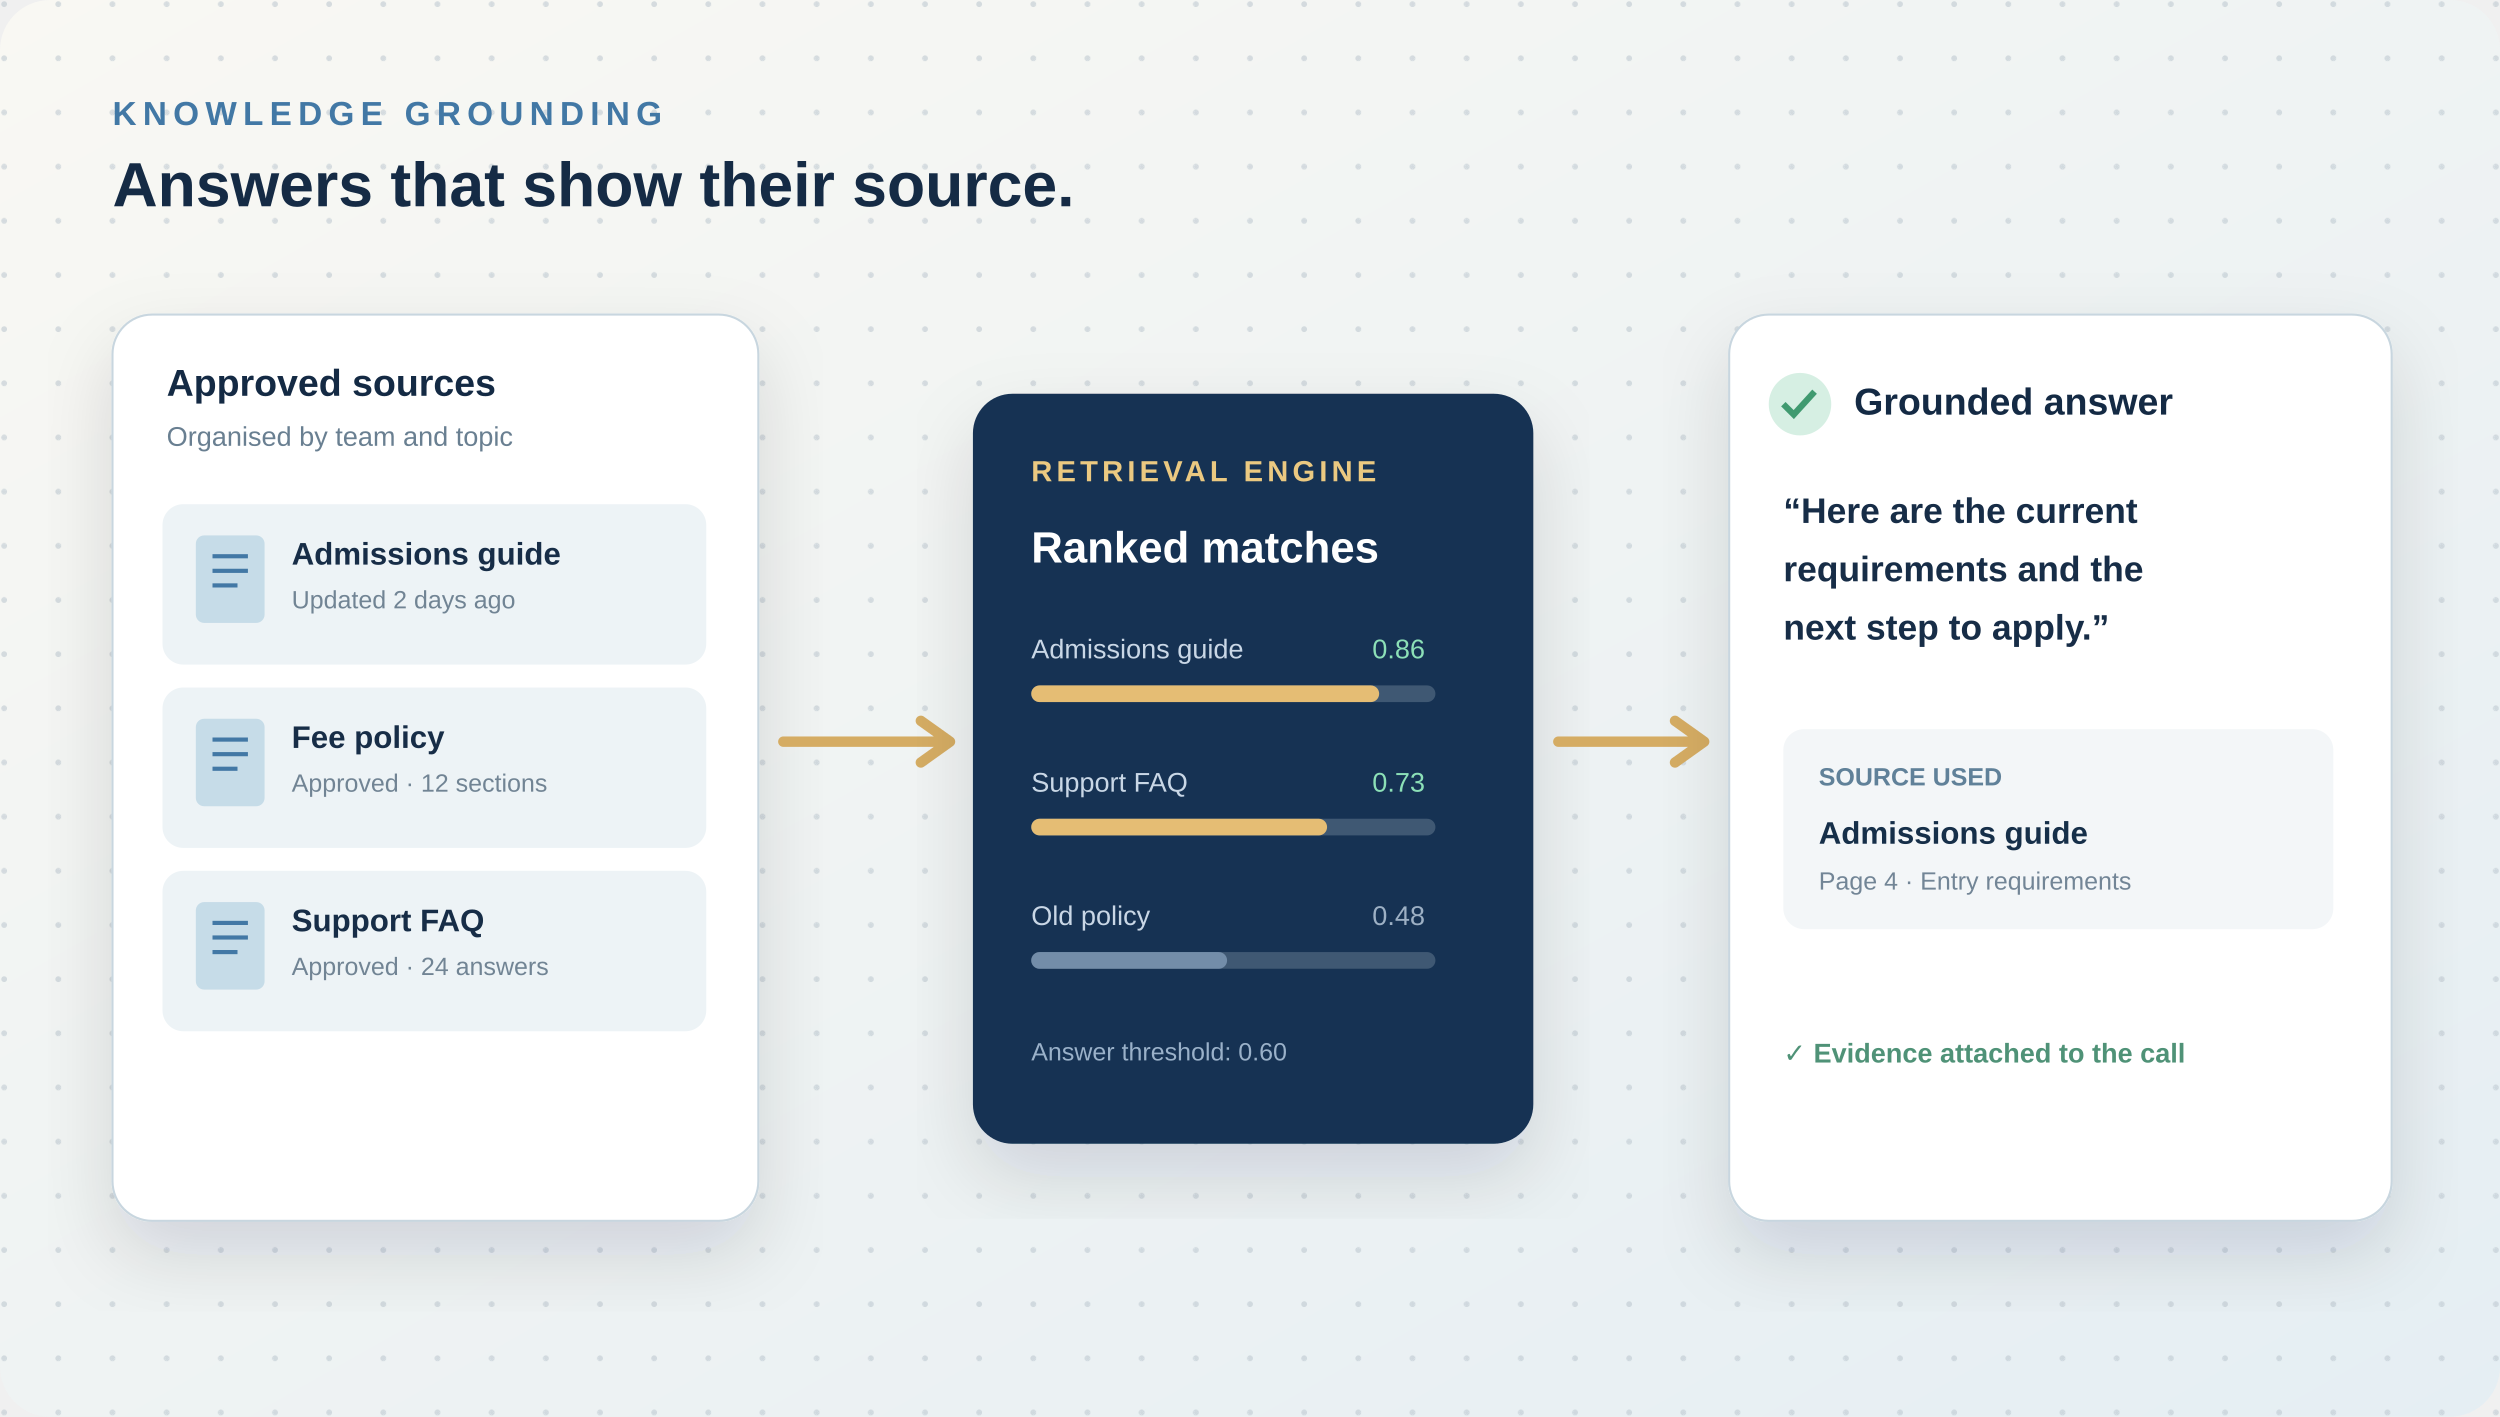
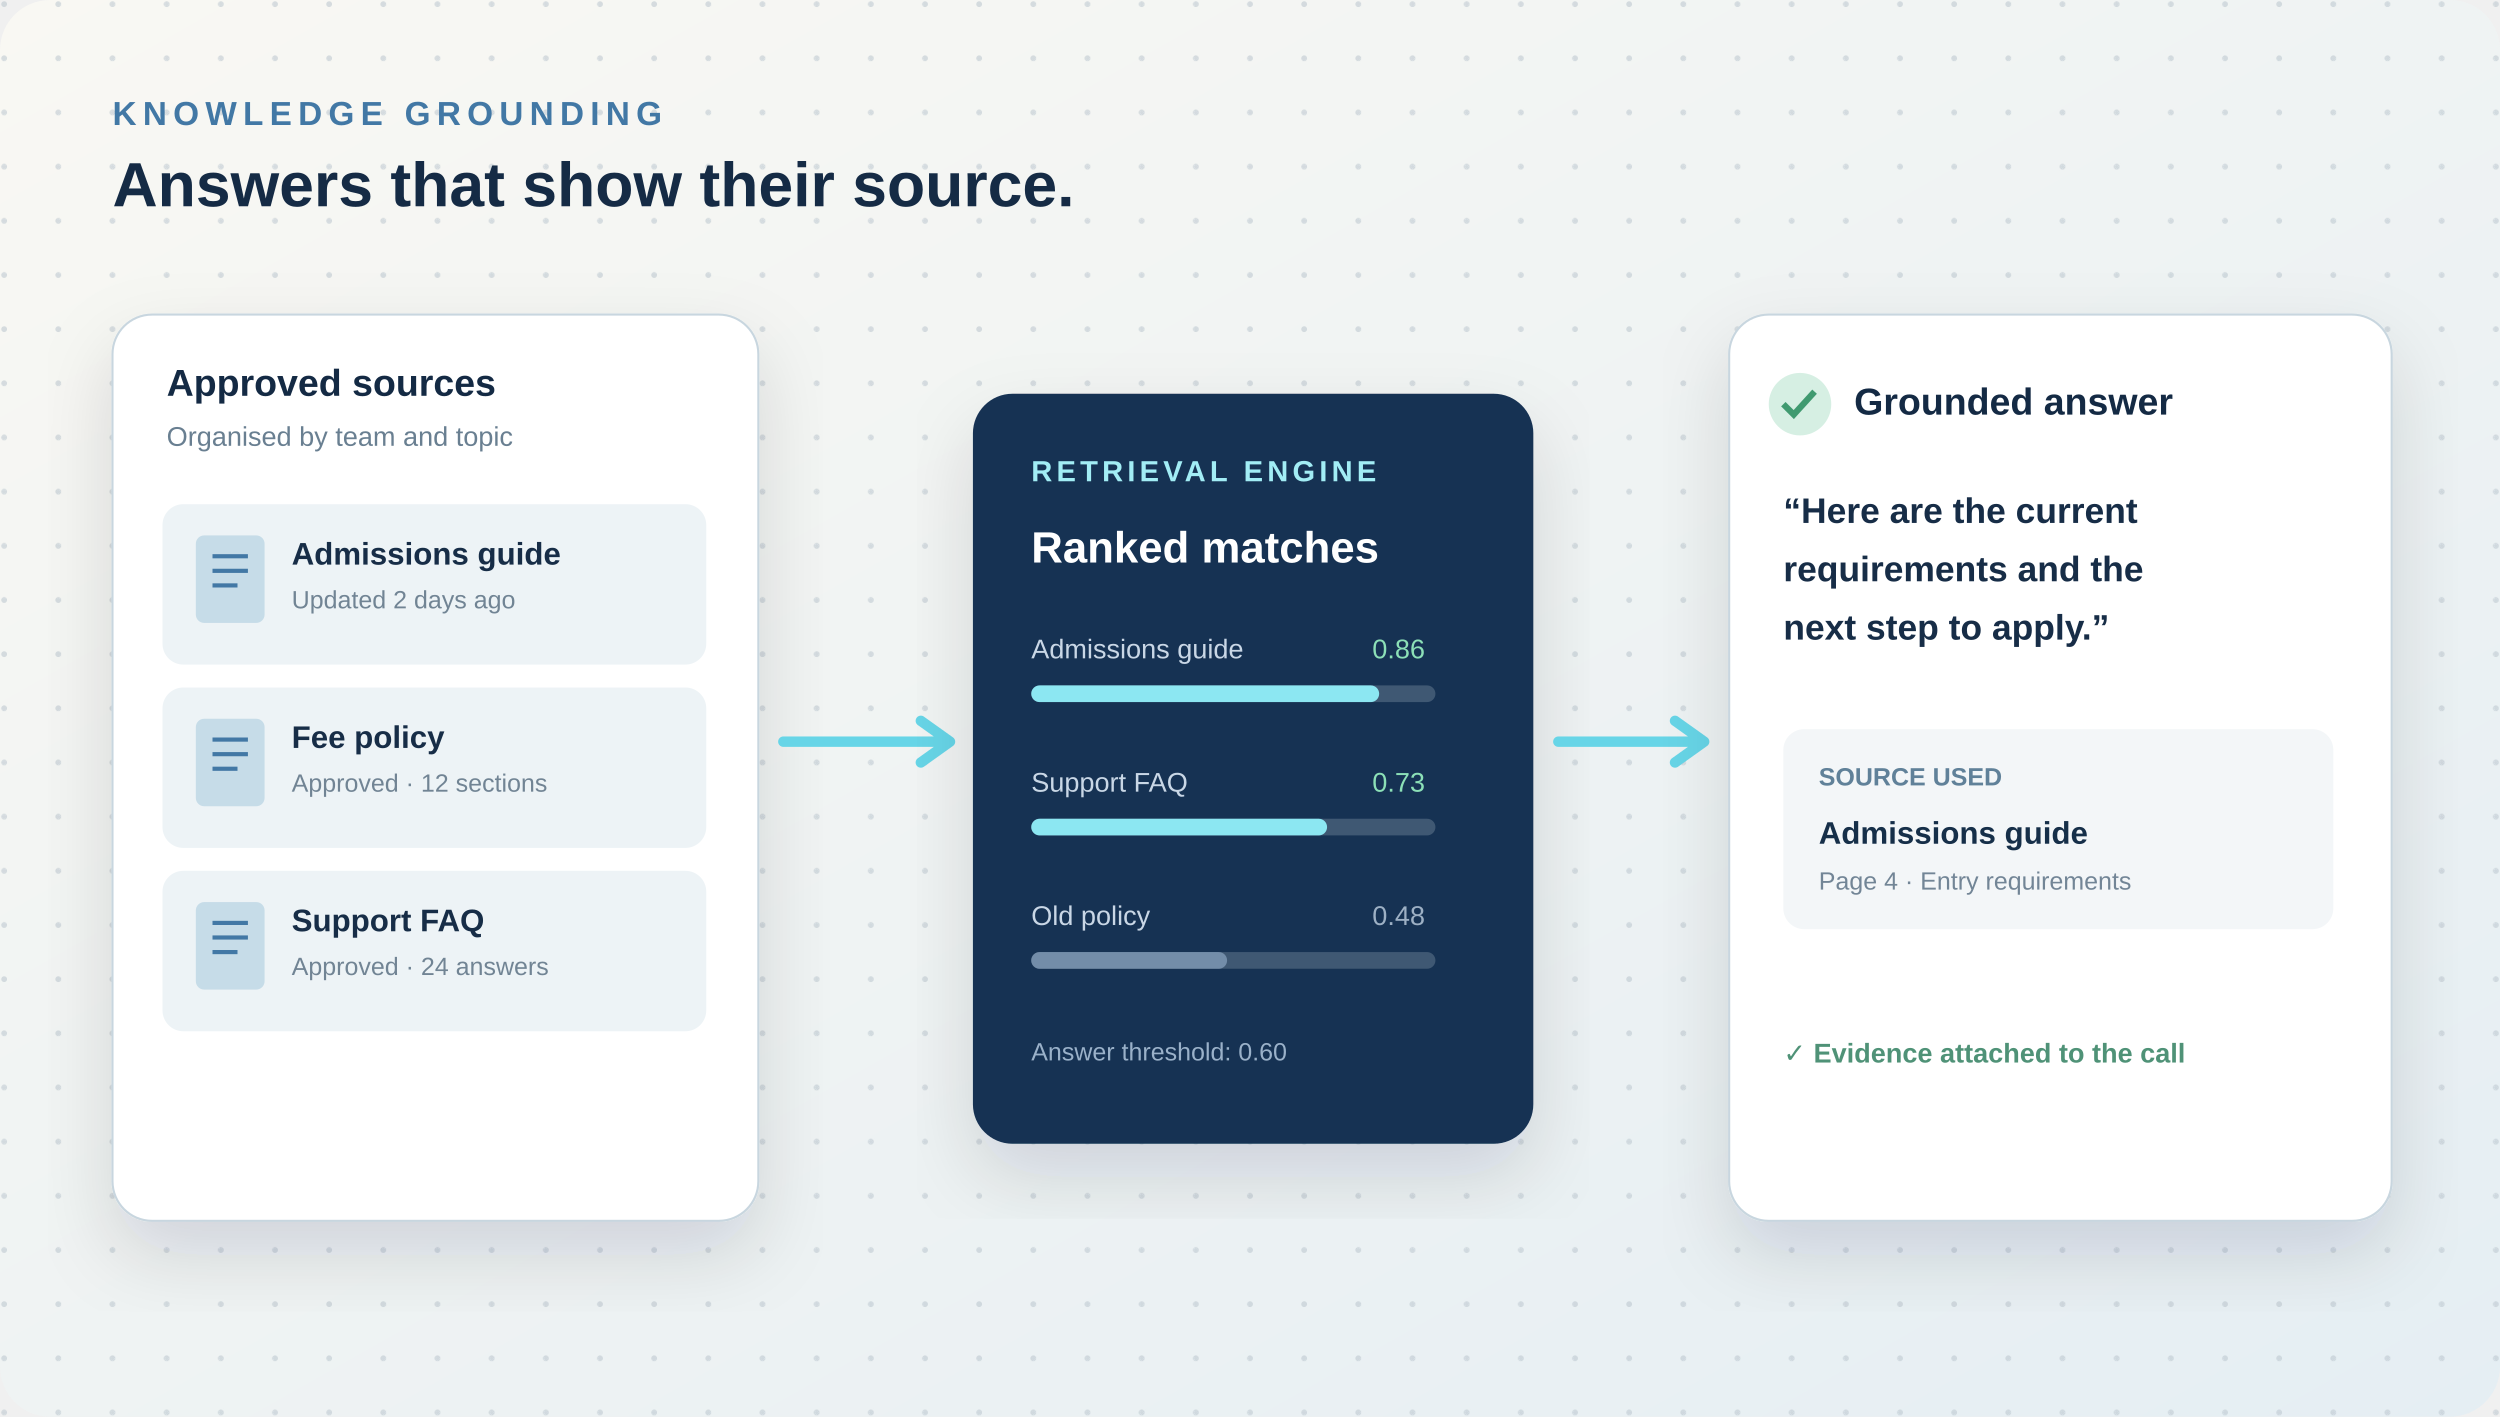
<svg xmlns="http://www.w3.org/2000/svg" width="1200" height="680" viewBox="0 0 1200 680" role="img" aria-labelledby="title desc">
  <defs>
    <pattern id="dots" width="26" height="26" patternUnits="userSpaceOnUse">
      <circle cx="2" cy="2" r="1.4" fill="#b9c4cc" />
    </pattern>
    <linearGradient id="bg" x2="1" y2="1">
      <stop stop-color="#f9f8f3" />
      <stop offset="1" stop-color="#e5eef3" />
    </linearGradient>
    <filter id="shadow">
      <feDropShadow dx="0" dy="16" stdDeviation="18" flood-color="#12243b" flood-opacity=".13" />
    </filter>
  </defs>
  <rect width="1200" height="680" rx="24" fill="url(#bg)" />
  <rect width="1200" height="680" fill="url(#dots)" opacity=".55" />
  <text x="54" y="60" fill="#4278a5" font-family="Arial,sans-serif" font-size="16" font-weight="700" letter-spacing="3">KNOWLEDGE GROUNDING</text>
  <text x="54" y="99" fill="#152b45" font-family="Arial,sans-serif" font-size="30" font-weight="700">Answers that show their source.</text>
  <rect x="54" y="151" width="310" height="435" rx="19" fill="#fff" stroke="#c8d6df" filter="url(#shadow)" />
  <text x="80" y="190" fill="#142a44" font-family="Arial,sans-serif" font-size="18" font-weight="700">Approved sources</text>
  <text x="80" y="214" fill="#697f91" font-family="Arial,sans-serif" font-size="13">Organised by team and topic</text>
  <g font-family="Arial,sans-serif">
    <rect x="78" y="242" width="261" height="77" rx="10" fill="#edf3f6" />
    <rect x="94" y="257" width="33" height="42" rx="4" fill="#c6dce8" />
    <path d="M102 267h17M102 274h17M102 281h12" stroke="#4278a5" stroke-width="2" />
    <text x="140" y="271" fill="#172d47" font-size="15" font-weight="700">Admissions guide</text>
    <text x="140" y="292" fill="#718494" font-size="12">Updated 2 days ago</text>
    <rect x="78" y="330" width="261" height="77" rx="10" fill="#edf3f6" />
    <rect x="94" y="345" width="33" height="42" rx="4" fill="#c6dce8" />
    <path d="M102 355h17M102 362h17M102 369h12" stroke="#4278a5" stroke-width="2" />
    <text x="140" y="359" fill="#172d47" font-size="15" font-weight="700">Fee policy</text>
    <text x="140" y="380" fill="#718494" font-size="12">Approved · 12 sections</text>
    <rect x="78" y="418" width="261" height="77" rx="10" fill="#edf3f6" />
    <rect x="94" y="433" width="33" height="42" rx="4" fill="#c6dce8" />
    <path d="M102 443h17M102 450h17M102 457h12" stroke="#4278a5" stroke-width="2" />
    <text x="140" y="447" fill="#172d47" font-size="15" font-weight="700">Support FAQ</text>
    <text x="140" y="468" fill="#718494" font-size="12">Approved · 24 answers</text>
  </g>
-   <path d="M376 356h80m-14-10 14 10-14 10" fill="none" stroke="#d5ac63" stroke-width="5" stroke-linecap="round" stroke-linejoin="round" />
+   <path d="M376 356h80m-14-10 14 10-14 10" fill="none" stroke="#67d5e7" stroke-width="5" stroke-linecap="round" stroke-linejoin="round" />
  <rect x="467" y="189" width="269" height="360" rx="19" fill="#173252" filter="url(#shadow)" />
-   <text x="495" y="231" fill="#ebc981" font-family="Arial,sans-serif" font-size="14" font-weight="700" letter-spacing="2">RETRIEVAL ENGINE</text>
+   <text x="495" y="231" fill="#a2edf5" font-family="Arial,sans-serif" font-size="14" font-weight="700" letter-spacing="2">RETRIEVAL ENGINE</text>
  <text x="495" y="270" fill="#fff" font-family="Arial,sans-serif" font-size="21" font-weight="700">Ranked matches</text>
  <g font-family="Arial,sans-serif">
    <text x="495" y="316" fill="#c9d7e6" font-size="13">Admissions guide</text>
    <text x="684" y="316" fill="#8ce0b7" font-size="13" text-anchor="end">0.86</text>
    <rect x="495" y="329" width="194" height="8" rx="4" fill="#3f5873" />
-     <rect x="495" y="329" width="167" height="8" rx="4" fill="#e5bd74" />
+     <rect x="495" y="329" width="167" height="8" rx="4" fill="#8ce7f2" />
    <text x="495" y="380" fill="#c9d7e6" font-size="13">Support FAQ</text>
    <text x="684" y="380" fill="#8ce0b7" font-size="13" text-anchor="end">0.73</text>
    <rect x="495" y="393" width="194" height="8" rx="4" fill="#3f5873" />
-     <rect x="495" y="393" width="142" height="8" rx="4" fill="#e5bd74" />
+     <rect x="495" y="393" width="142" height="8" rx="4" fill="#8ce7f2" />
    <text x="495" y="444" fill="#c9d7e6" font-size="13">Old policy</text>
    <text x="684" y="444" fill="#9db0c4" font-size="13" text-anchor="end">0.48</text>
    <rect x="495" y="457" width="194" height="8" rx="4" fill="#3f5873" />
    <rect x="495" y="457" width="94" height="8" rx="4" fill="#738da9" />
  </g>
  <text x="495" y="509" fill="#9ab1c9" font-family="Arial,sans-serif" font-size="12">Answer threshold: 0.60</text>
-   <path d="M748 356h70m-14-10 14 10-14 10" fill="none" stroke="#d5ac63" stroke-width="5" stroke-linecap="round" stroke-linejoin="round" />
+   <path d="M748 356h70m-14-10 14 10-14 10" fill="none" stroke="#67d5e7" stroke-width="5" stroke-linecap="round" stroke-linejoin="round" />
  <rect x="830" y="151" width="318" height="435" rx="19" fill="#fff" stroke="#c8d6df" filter="url(#shadow)" />
  <circle cx="864" cy="194" r="15" fill="#d6efe3" />
  <path d="m856 194 5 5 10-11" fill="none" stroke="#409a70" stroke-width="3" />
  <text x="890" y="199" fill="#142a44" font-family="Arial,sans-serif" font-size="18" font-weight="700">Grounded answer</text>
  <text x="856" y="251" fill="#172d47" font-family="Arial,sans-serif" font-size="17" font-weight="700">“Here are the current</text>
  <text x="856" y="279" fill="#172d47" font-family="Arial,sans-serif" font-size="17" font-weight="700">requirements and the</text>
  <text x="856" y="307" fill="#172d47" font-family="Arial,sans-serif" font-size="17" font-weight="700">next step to apply.”</text>
  <rect x="856" y="350" width="264" height="96" rx="10" fill="#f3f6f8" />
  <text x="873" y="377" fill="#608199" font-family="Arial,sans-serif" font-size="12" font-weight="700">SOURCE USED</text>
  <text x="873" y="405" fill="#162f49" font-family="Arial,sans-serif" font-size="15" font-weight="700">Admissions guide</text>
  <text x="873" y="427" fill="#728596" font-family="Arial,sans-serif" font-size="12">Page 4 · Entry requirements</text>
  <text x="856" y="510" fill="#4f9277" font-family="Arial,sans-serif" font-size="13" font-weight="700">✓ Evidence attached to the call</text>
</svg>
